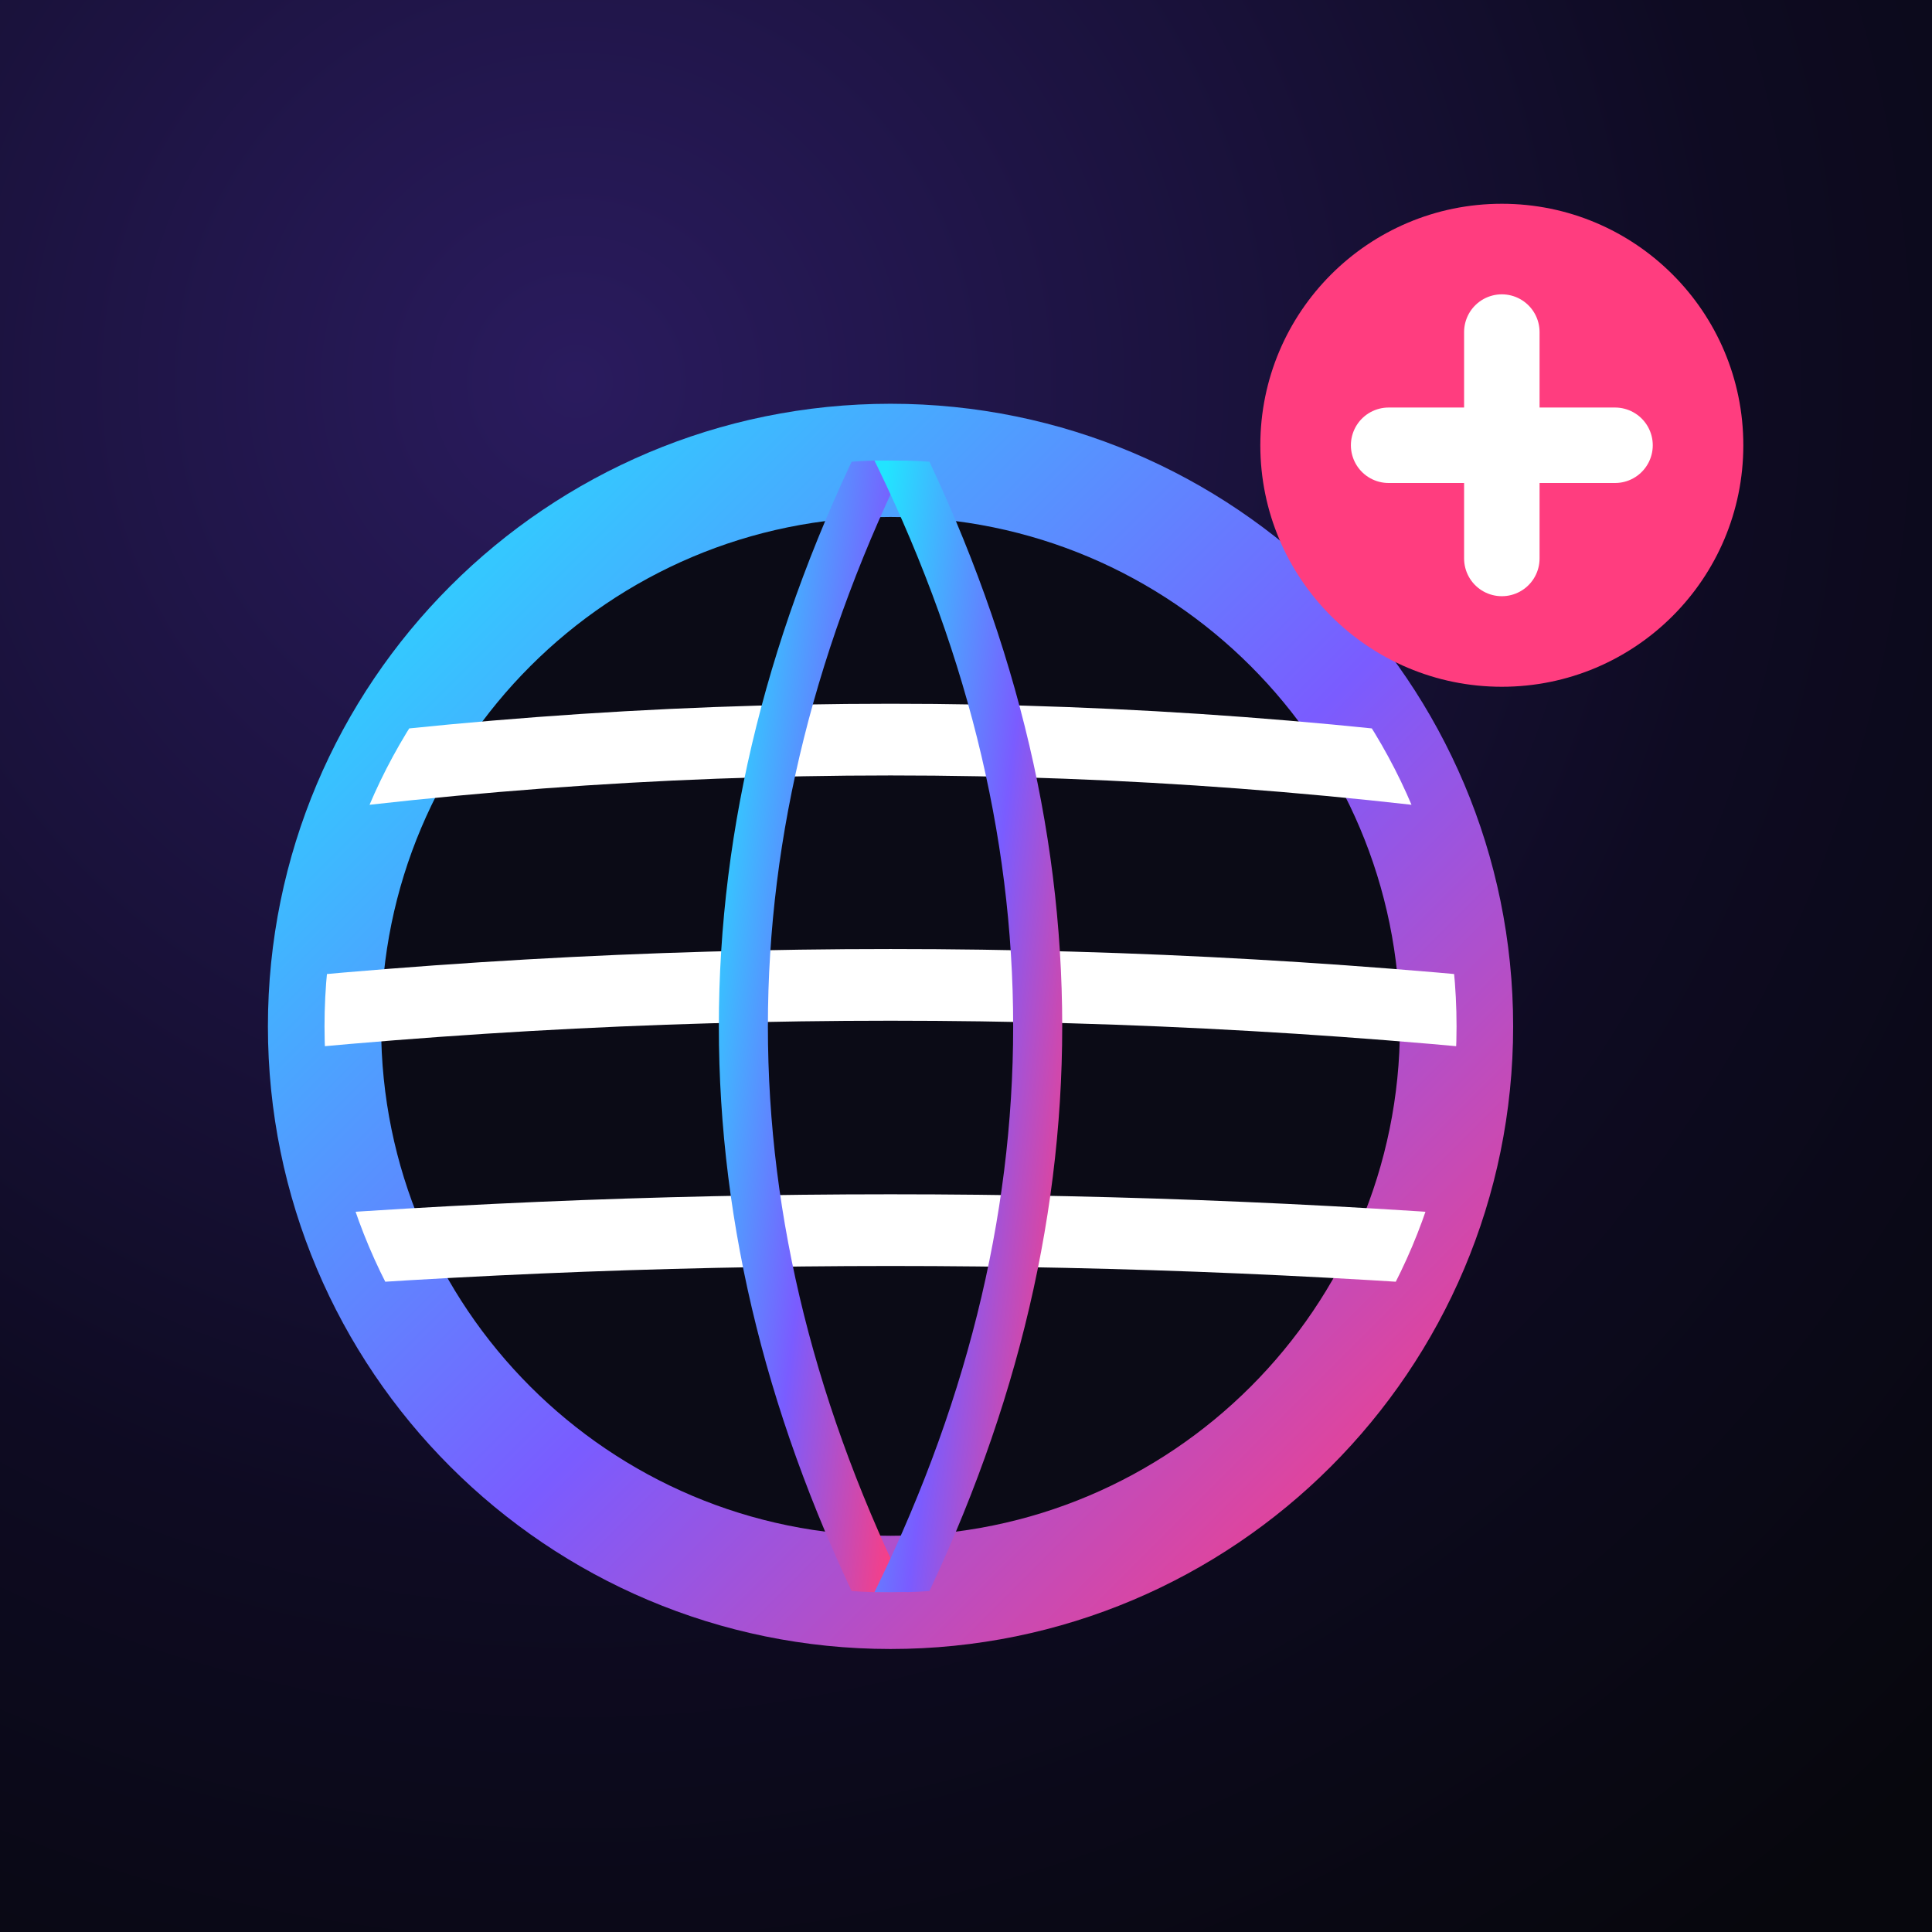
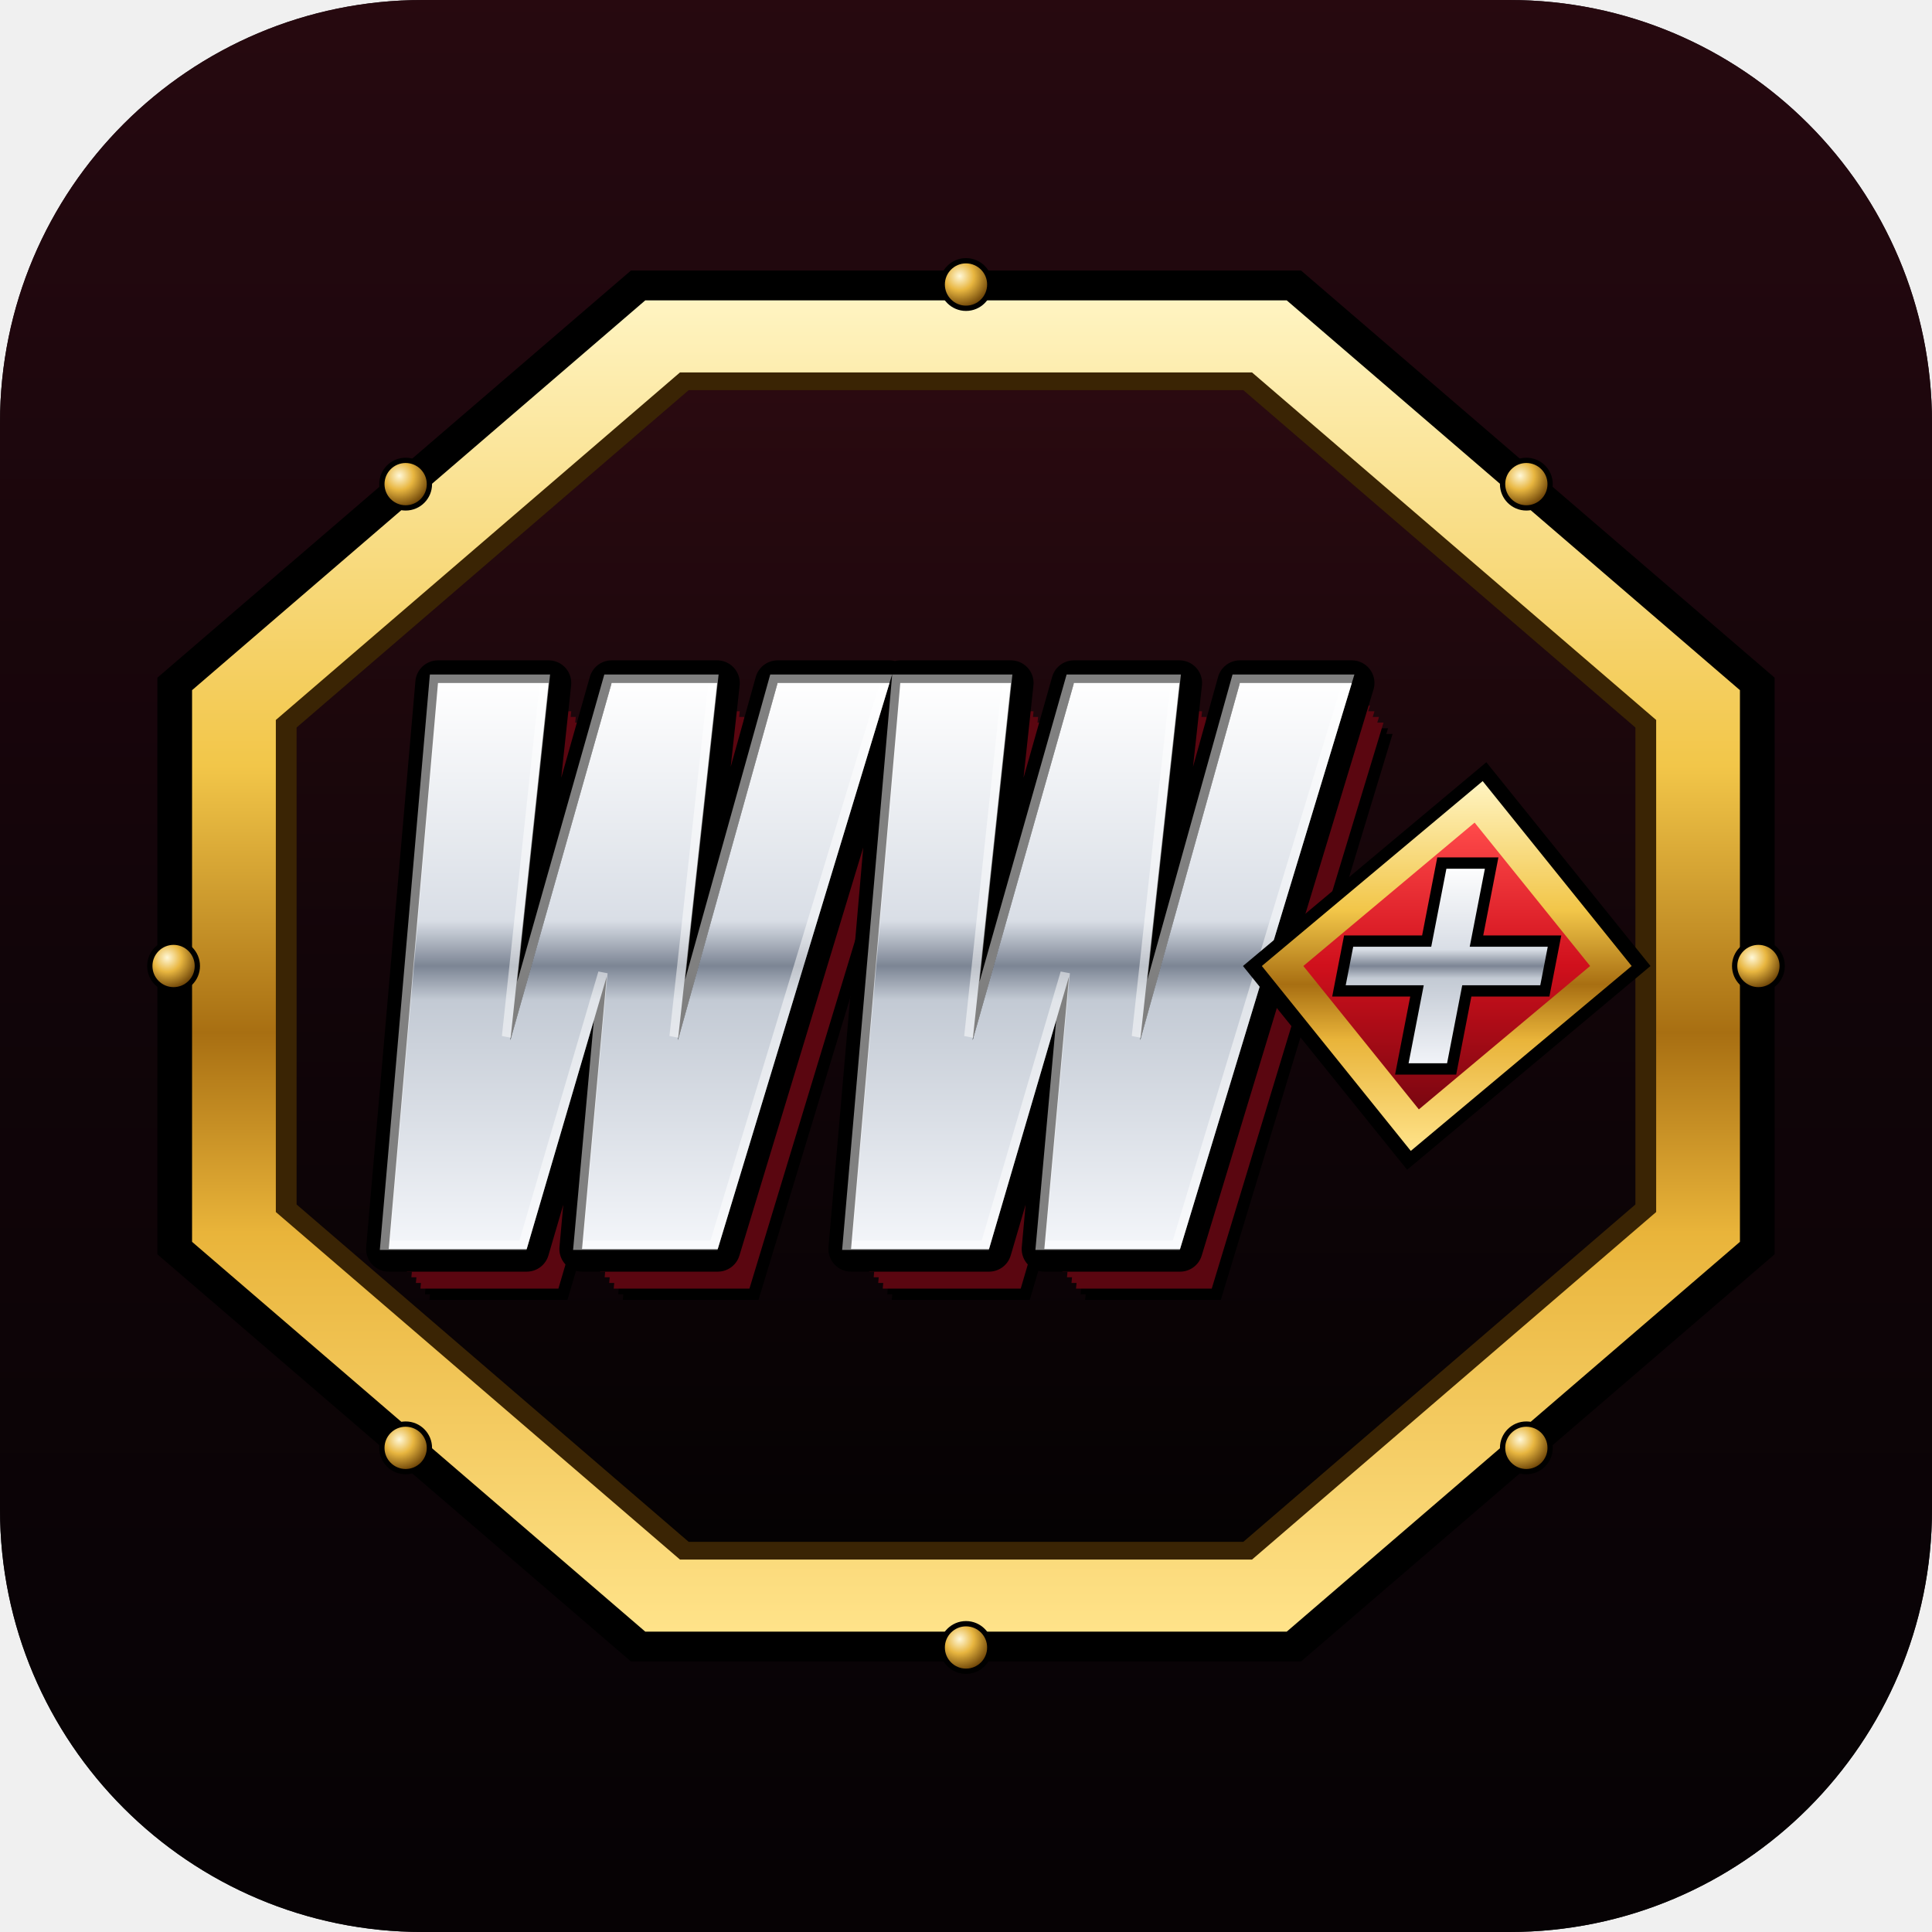
- <svg xmlns="http://www.w3.org/2000/svg" viewBox="0 0 512 512">
+ <svg xmlns="http://www.w3.org/2000/svg" viewBox="0 0 512 512" role="img" aria-label="WrestleWorld+">
  <defs>
-     <radialGradient id="bg" cx=".3" cy=".2" r="1">
-       <stop offset="0" stop-color="#2A1B5E" />
-       <stop offset=".6" stop-color="#0E0B22" />
-       <stop offset="1" stop-color="#07070D" />
+     <linearGradient id="chr" x1="0" y1="0" x2="0" y2="1">
+       <stop offset="0" stop-color="#FFFFFF" />
+       <stop offset=".42" stop-color="#D9DEE6" />
+       <stop offset=".5" stop-color="#7C8594" />
+       <stop offset=".56" stop-color="#C3CAD4" />
+       <stop offset="1" stop-color="#F4F6FA" />
+     </linearGradient>
+     <linearGradient id="gld" x1="0" y1="0" x2="0" y2="1">
+       <stop offset="0" stop-color="#FFF4C2" />
+       <stop offset=".35" stop-color="#F2C649" />
+       <stop offset=".55" stop-color="#A86F12" />
+       <stop offset=".7" stop-color="#E9B43A" />
+       <stop offset="1" stop-color="#FFE38A" />
+     </linearGradient>
+     <linearGradient id="gldh" x1="0" y1="0" x2="1" y2="0">
+       <stop offset="0" stop-color="#8A5A0C" />
+       <stop offset=".18" stop-color="#F7D46A" />
+       <stop offset=".5" stop-color="#FFF1B8" />
+       <stop offset=".82" stop-color="#F7D46A" />
+       <stop offset="1" stop-color="#8A5A0C" />
+     </linearGradient>
+     <linearGradient id="fld" x1="0" y1="0" x2="0" y2="1">
+       <stop offset="0" stop-color="#2A0A10" />
+       <stop offset=".5" stop-color="#120509" />
+       <stop offset="1" stop-color="#050203" />
+     </linearGradient>
+     <linearGradient id="red" x1="0" y1="0" x2="0" y2="1">
+       <stop offset="0" stop-color="#FF4A4A" />
+       <stop offset=".5" stop-color="#D0101C" />
+       <stop offset="1" stop-color="#7A0610" />
+     </linearGradient>
+     <radialGradient id="riv" cx=".35" cy=".3" r=".75">
+       <stop offset="0" stop-color="#FFF8D8" />
+       <stop offset=".45" stop-color="#E8B640" />
+       <stop offset="1" stop-color="#6E4508" />
    </radialGradient>
-     <linearGradient id="g" x1="0" y1="0" x2="1" y2="1">
-       <stop offset="0" stop-color="#22E4FF" />
-       <stop offset=".55" stop-color="#7A5CFF" />
-       <stop offset="1" stop-color="#FF3D7F" />
-     </linearGradient>
-     <clipPath id="c">
-       <circle cx="236" cy="272" r="150" />
-     </clipPath>
  </defs>
-   <rect width="512" height="512" fill="url(#bg)" />
-   <circle cx="236" cy="272" r="150" fill="#0B0B16" stroke="url(#g)" stroke-width="30" />
-   <g clip-path="url(#c)" fill="none" stroke="#fff" stroke-linecap="round">
-     <path d="M50 210 Q236 182 422 210" stroke-width="19" />
-     <path d="M44 272 Q236 250 428 272" stroke-width="19" />
-     <path d="M50 334 Q236 318 422 334" stroke-width="19" />
-     <path d="M236 116 Q158 272 236 428" stroke="url(#g)" stroke-width="13" />
-     <path d="M236 116 Q314 272 236 428" stroke="url(#g)" stroke-width="13" />
-   </g>
-   <g transform="translate(398 118)">
-     <circle r="64" fill="#FF3D7F" />
-     <path d="M-30 0H30M0 -30V30" stroke="#fff" stroke-width="20" stroke-linecap="round" />
+   <rect width="512" height="512" rx="112" fill="#0A0508" />
+   <rect width="512" height="512" rx="112" fill="url(#fld)" opacity=".9" />
+   <path d="M470.3,332.4 L344.8,440.3 L167.2,440.3 L41.7,332.4 L41.7,179.6 L167.2,71.7 L344.8,71.7 L470.3,179.6Z" fill="#000" />
+   <path d="M461.1,329.1 L341.0,432.4 L171.0,432.4 L50.9,329.1 L50.9,182.9 L171.0,79.6 L341.0,79.6 L461.1,182.9Z" fill="url(#gld)" />
+   <path d="M438.9,321.2 L331.8,413.3 L180.2,413.3 L73.1,321.2 L73.1,190.8 L180.2,98.7 L331.8,98.7 L438.9,190.8Z" fill="#3A2404" />
+   <path d="M433.4,319.2 L329.5,408.6 L182.5,408.6 L78.6,319.2 L78.6,192.8 L182.5,103.4 L329.5,103.4 L433.4,192.8Z" fill="url(#fld)" />
+   <circle cx="466.0" cy="256.0" r="7.0" fill="#000" />
+   <circle cx="466.0" cy="256.0" r="5.6" fill="url(#riv)" />
+   <circle cx="404.5" cy="383.7" r="7.0" fill="#000" />
+   <circle cx="404.5" cy="383.7" r="5.6" fill="url(#riv)" />
+   <circle cx="256.0" cy="436.6" r="7.0" fill="#000" />
+   <circle cx="256.0" cy="436.6" r="5.6" fill="url(#riv)" />
+   <circle cx="107.5" cy="383.7" r="7.0" fill="#000" />
+   <circle cx="107.5" cy="383.7" r="5.6" fill="url(#riv)" />
+   <circle cx="46.0" cy="256.0" r="7.0" fill="#000" />
+   <circle cx="46.0" cy="256.0" r="5.6" fill="url(#riv)" />
+   <circle cx="107.5" cy="128.3" r="7.0" fill="#000" />
+   <circle cx="107.5" cy="128.3" r="5.6" fill="url(#riv)" />
+   <circle cx="256.0" cy="75.4" r="7.0" fill="#000" />
+   <circle cx="256.0" cy="75.4" r="5.6" fill="url(#riv)" />
+   <circle cx="404.5" cy="128.3" r="7.0" fill="#000" />
+   <circle cx="404.5" cy="128.3" r="5.6" fill="url(#riv)" />
+   <path d="M103.02 331.0 116.07 181.0H145.388L135.249 275.688L162.092 181.0H190.047L179.653 275.688L206.07 181.0H235.729L190.208 331.0H154.242L160.774 258.812L139.583 331.0ZM225.536 331.0 238.585 181.0H267.904L257.765 275.688L284.608 181.0H312.563L302.169 275.688L328.585 181.0H358.245L312.724 331.0H276.758L283.29 258.812L262.099 331.0Z" transform="translate(10.8,13.5)" fill="#000" />
+   <path d="M103.02 331.0 116.07 181.0H145.388L135.249 275.688L162.092 181.0H190.047L179.653 275.688L206.07 181.0H235.729L190.208 331.0H154.242L160.774 258.812L139.583 331.0ZM225.536 331.0 238.585 181.0H267.904L257.765 275.688L284.608 181.0H312.563L302.169 275.688L328.585 181.0H358.245L312.724 331.0H276.758L283.29 258.812L262.099 331.0Z" transform="translate(9.6,12.0)" fill="#000" />
+   <path d="M103.02 331.0 116.07 181.0H145.388L135.249 275.688L162.092 181.0H190.047L179.653 275.688L206.07 181.0H235.729L190.208 331.0H154.242L160.774 258.812L139.583 331.0ZM225.536 331.0 238.585 181.0H267.904L257.765 275.688L284.608 181.0H312.563L302.169 275.688L328.585 181.0H358.245L312.724 331.0H276.758L283.29 258.812L262.099 331.0Z" transform="translate(8.4,10.5)" fill="#5A0610" />
+   <path d="M103.02 331.0 116.07 181.0H145.388L135.249 275.688L162.092 181.0H190.047L179.653 275.688L206.07 181.0H235.729L190.208 331.0H154.242L160.774 258.812L139.583 331.0ZM225.536 331.0 238.585 181.0H267.904L257.765 275.688L284.608 181.0H312.563L302.169 275.688L328.585 181.0H358.245L312.724 331.0H276.758L283.29 258.812L262.099 331.0Z" transform="translate(7.2,9.0)" fill="#5A0610" />
+   <path d="M103.02 331.0 116.07 181.0H145.388L135.249 275.688L162.092 181.0H190.047L179.653 275.688L206.07 181.0H235.729L190.208 331.0H154.242L160.774 258.812L139.583 331.0ZM225.536 331.0 238.585 181.0H267.904L257.765 275.688L284.608 181.0H312.563L302.169 275.688L328.585 181.0H358.245L312.724 331.0H276.758L283.29 258.812L262.099 331.0Z" transform="translate(6.0,7.5)" fill="#5A0610" />
+   <path d="M103.02 331.0 116.07 181.0H145.388L135.249 275.688L162.092 181.0H190.047L179.653 275.688L206.07 181.0H235.729L190.208 331.0H154.242L160.774 258.812L139.583 331.0ZM225.536 331.0 238.585 181.0H267.904L257.765 275.688L284.608 181.0H312.563L302.169 275.688L328.585 181.0H358.245L312.724 331.0H276.758L283.29 258.812L262.099 331.0Z" transform="translate(4.8,6.0)" fill="#5A0610" />
+   <path d="M103.02 331.0 116.07 181.0H145.388L135.249 275.688L162.092 181.0H190.047L179.653 275.688L206.07 181.0H235.729L190.208 331.0H154.242L160.774 258.812L139.583 331.0ZM225.536 331.0 238.585 181.0H267.904L257.765 275.688L284.608 181.0H312.563L302.169 275.688L328.585 181.0H358.245L312.724 331.0H276.758L283.29 258.812L262.099 331.0Z" transform="translate(3.6,4.5)" fill="#5A0610" />
+   <path d="M103.02 331.0 116.07 181.0H145.388L135.249 275.688L162.092 181.0H190.047L179.653 275.688L206.07 181.0H235.729L190.208 331.0H154.242L160.774 258.812L139.583 331.0ZM225.536 331.0 238.585 181.0H267.904L257.765 275.688L284.608 181.0H312.563L302.169 275.688L328.585 181.0H358.245L312.724 331.0H276.758L283.29 258.812L262.099 331.0Z" transform="translate(2.4,3.0)" fill="#5A0610" />
+   <path d="M103.02 331.0 116.07 181.0H145.388L135.249 275.688L162.092 181.0H190.047L179.653 275.688L206.07 181.0H235.729L190.208 331.0H154.242L160.774 258.812L139.583 331.0ZM225.536 331.0 238.585 181.0H267.904L257.765 275.688L284.608 181.0H312.563L302.169 275.688L328.585 181.0H358.245L312.724 331.0H276.758L283.29 258.812L262.099 331.0Z" transform="translate(1.2,1.5)" fill="#5A0610" />
+   <path d="M103.02 331.0 116.07 181.0H145.388L135.249 275.688L162.092 181.0H190.047L179.653 275.688L206.07 181.0H235.729L190.208 331.0H154.242L160.774 258.812L139.583 331.0ZM225.536 331.0 238.585 181.0H267.904L257.765 275.688L284.608 181.0H312.563L302.169 275.688L328.585 181.0H358.245L312.724 331.0H276.758L283.29 258.812L262.099 331.0Z" fill="none" stroke="#000" stroke-width="12" stroke-linejoin="round" />
+   <path d="M103.02 331.0 116.07 181.0H145.388L135.249 275.688L162.092 181.0H190.047L179.653 275.688L206.07 181.0H235.729L190.208 331.0H154.242L160.774 258.812L139.583 331.0ZM225.536 331.0 238.585 181.0H267.904L257.765 275.688L284.608 181.0H312.563L302.169 275.688L328.585 181.0H358.245L312.724 331.0H276.758L283.29 258.812L262.099 331.0Z" fill="url(#chr)" />
+   <path d="M103.02 331.0 116.07 181.0H145.388L135.249 275.688L162.092 181.0H190.047L179.653 275.688L206.07 181.0H235.729L190.208 331.0H154.242L160.774 258.812L139.583 331.0ZM225.536 331.0 238.585 181.0H267.904L257.765 275.688L284.608 181.0H312.563L302.169 275.688L328.585 181.0H358.245L312.724 331.0H276.758L283.29 258.812L262.099 331.0Z" fill="none" stroke="#fff" stroke-opacity=".5" stroke-width="2.5" transform="translate(-1,-1)" />
+   <g transform="translate(383.4,256.0) skewX(-11)">
+     <path d="M0,-54.0 L54.0,0 L0,54.0 L-54.0,0Z" fill="#000" />
+     <path d="M0,-49.0 L49.0,0 L0,49.0 L-49.0,0Z" fill="url(#gld)" />
+     <path d="M0,-38.0 L38.0,0 L0,38.0 L-38.0,0Z" fill="url(#red)" />
+     <path d="M-6.6,-27.28 H6.6 V-6.6 H27.28 V6.6 H6.6 V27.28 H-6.6 V6.6 H-27.28 V-6.6 H-6.6Z" fill="url(#chr)" stroke="#000" stroke-width="3.0" />
  </g>
</svg>
